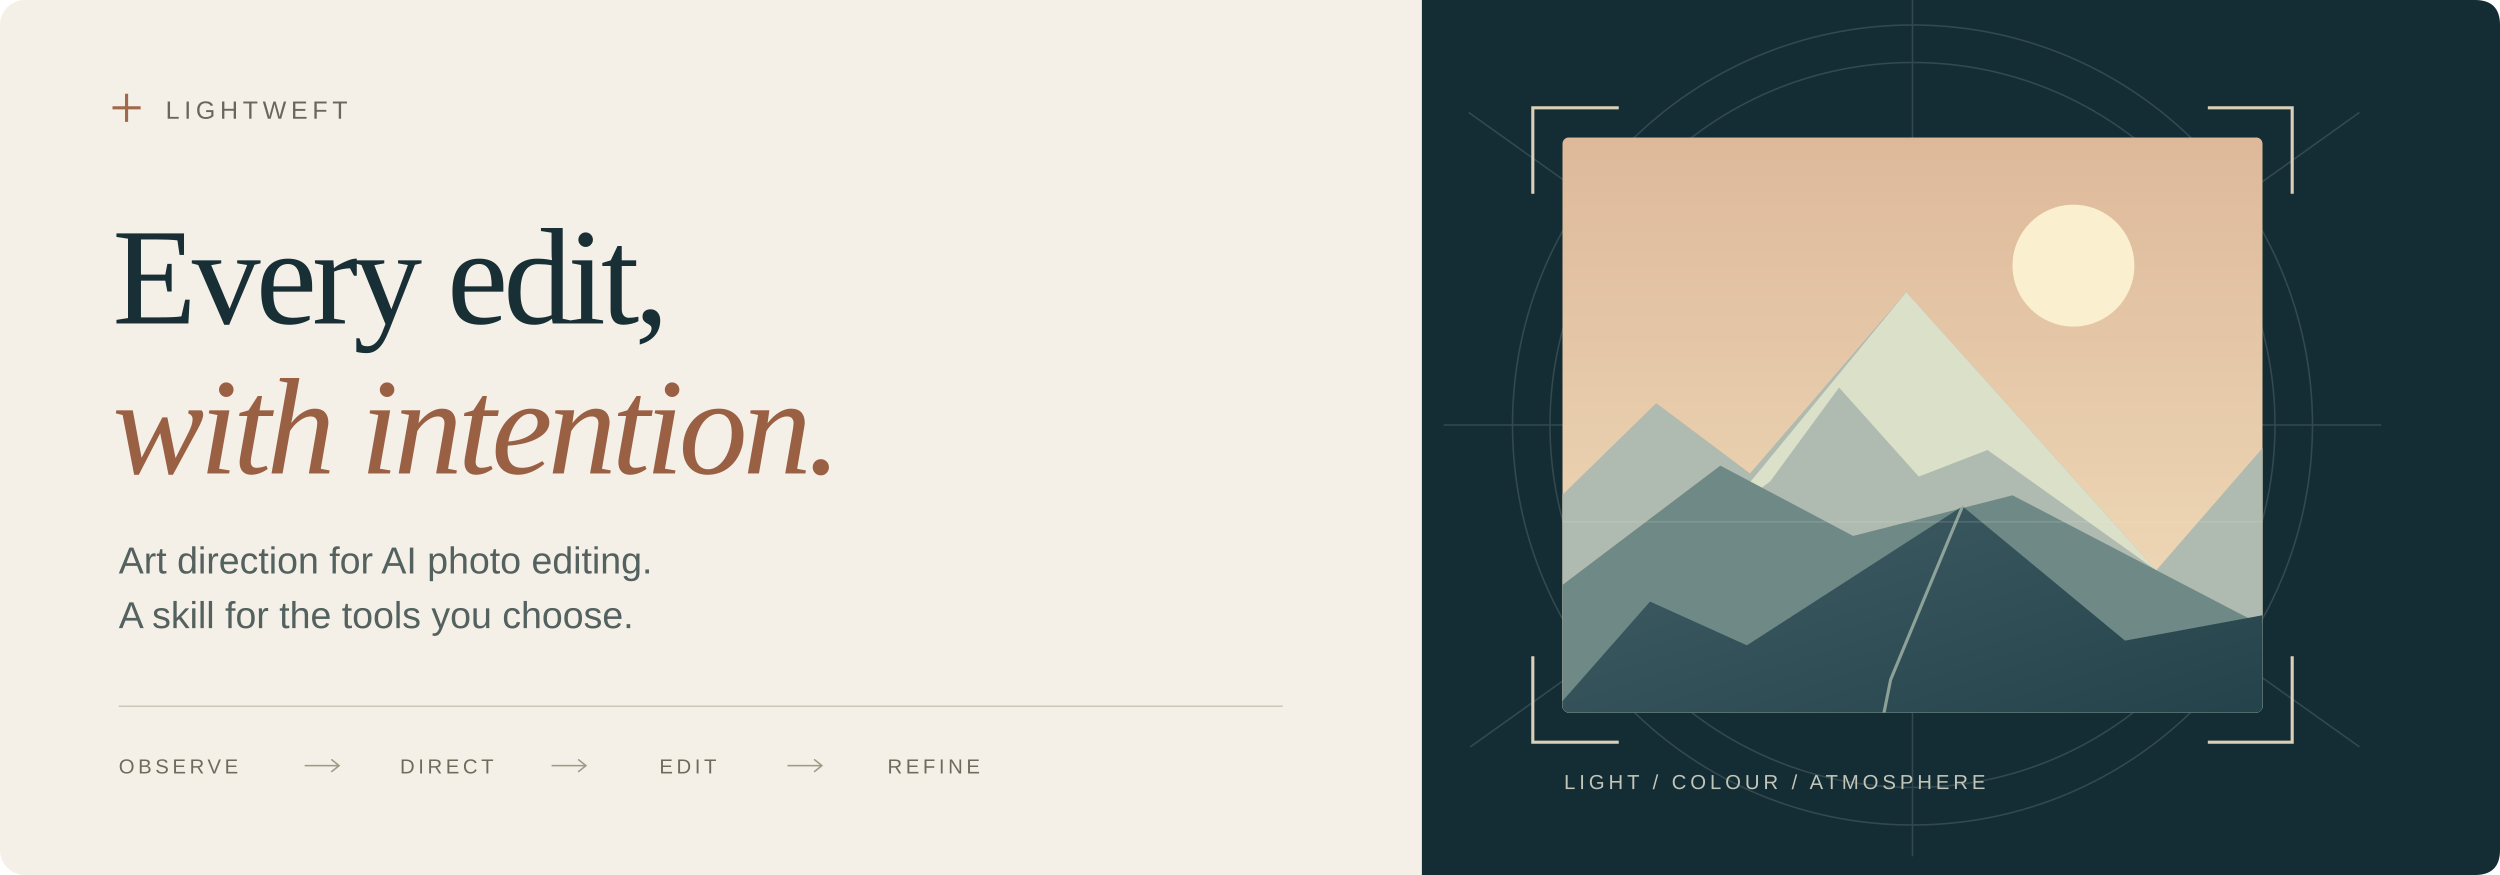
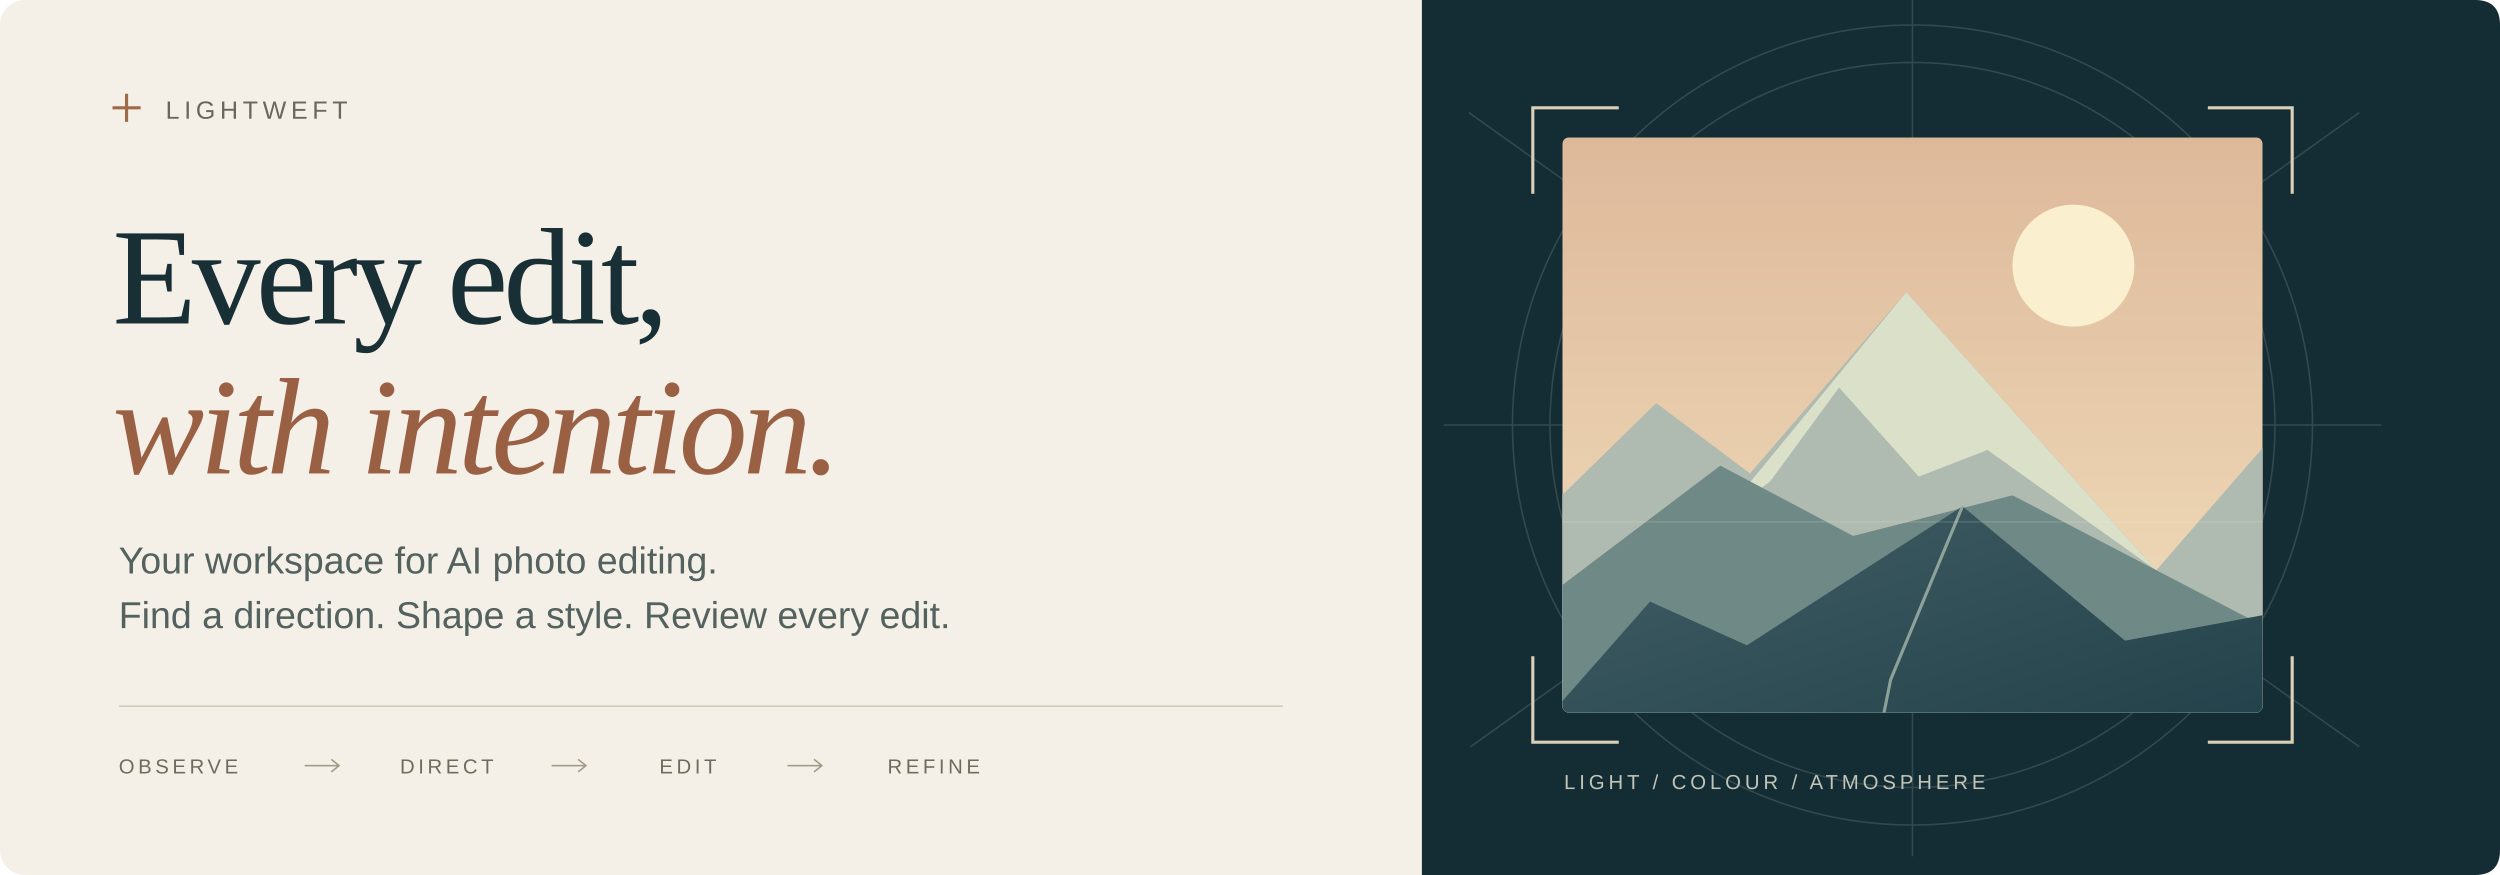
<svg xmlns="http://www.w3.org/2000/svg" width="1600" height="560" viewBox="0 0 1600 560" role="img" aria-labelledby="title desc">
  <defs>
    <linearGradient id="sky" x2="0" y2="1">
      <stop stop-color="#ddb99a" />
      <stop offset="1" stop-color="#f2dfbd" />
    </linearGradient>
    <linearGradient id="land" x2="1" y2="1">
      <stop stop-color="#425f66" />
      <stop offset="1" stop-color="#203e47" />
    </linearGradient>
    <clipPath id="frame">
      <rect x="1000" y="88" width="448" height="368" rx="4" />
    </clipPath>
  </defs>
  <rect width="1600" height="560" rx="16" fill="#f5f0e7" />
  <path d="M910 0H1584Q1600 0 1600 16V544Q1600 560 1584 560H910Z" fill="#142c34" />
  <g fill="none" stroke="#9eb0ac" stroke-width="1" opacity=".22">
    <circle cx="1224" cy="272" r="256" />
    <circle cx="1224" cy="272" r="232" />
    <path d="M924 272H1524M1224 0V548" />
    <path d="M940 72L1510 478M941 478L1510 72" />
  </g>
  <g font-family="Arial, Helvetica, sans-serif">
    <path d="M72 69h18m-9-9v18" stroke="#9f694a" stroke-width="2" />
    <text x="106" y="76" fill="#6b665d" font-size="16" letter-spacing="3">LIGHTWEFT</text>
    <text x="72" y="207" fill="#182f36" font-size="88" font-family="Georgia, 'Times New Roman', serif" letter-spacing="-3">Every edit,</text>
    <text x="72" y="303" fill="#9a6044" font-size="88" font-family="Georgia, 'Times New Roman', serif" font-style="italic" letter-spacing="-3">with intention.</text>
-     <text x="76" y="367" fill="#53615f" font-size="24">Art direction for AI photo editing.</text>
-     <text x="76" y="402" fill="#53615f" font-size="24">A skill for the tools you choose.</text>
+     <text x="76" y="367" fill="#53615f" font-size="24">Your workspace for AI photo editing.</text>
+     <text x="76" y="402" fill="#53615f" font-size="24">Find a direction. Shape a style. Review every edit.</text>
    <path d="M76 452H821" stroke="#cec8ba" />
    <text x="76" y="495" fill="#716a5c" font-size="13" letter-spacing="2.3">OBSERVE</text>
    <text x="256" y="495" fill="#716a5c" font-size="13" letter-spacing="2.3">DIRECT</text>
    <text x="422" y="495" fill="#716a5c" font-size="13" letter-spacing="2.3">EDIT</text>
    <text x="568" y="495" fill="#716a5c" font-size="13" letter-spacing="2.3">REFINE</text>
    <path d="M195 490h22m-5-4 5 4-5 4m141-4h22m-5-4 5 4-5 4m134-4h22m-5-4 5 4-5 4" fill="none" stroke="#a19885" />
  </g>
  <g clip-path="url(#frame)">
    <rect x="1000" y="88" width="448" height="368" fill="url(#sky)" />
    <circle cx="1327" cy="170" r="39" fill="#faf0cf" />
    <path d="M972 344 1060 258 1120 303 1220 187 1380 365 1480 250V470H972Z" fill="#afbab0" />
    <path d="m1100 333 120  -146 160 178-108-77-44 17-51-57-44 60Z" fill="#dbe0c9" />
    <path d="m970 397 131-99 85 45 102-26 192 100v80H970Z" fill="#6f8a86" />
    <path d="M983 468 1056 385 1118 413 1256 324 1360 410 1490 386V485H983Z" fill="url(#land)" />
    <path d="m1256 324-46 111-8 40" fill="none" stroke="#b4c4b5" stroke-width="2" opacity=".7" />
    <path d="M1000 334h448" stroke="#f4ecd8" opacity=".14" />
  </g>
  <g fill="none" stroke="#d9d0b7" stroke-width="2">
    <path d="M981 124V69h55m377 0h54v55m0 296v55h-54m-377 0h-55v-55" />
  </g>
  <text x="1001" y="505" fill="#c1c6b8" font-family="Arial, Helvetica, sans-serif" font-size="13" letter-spacing="2.5">LIGHT / COLOUR / ATMOSPHERE</text>
</svg>
